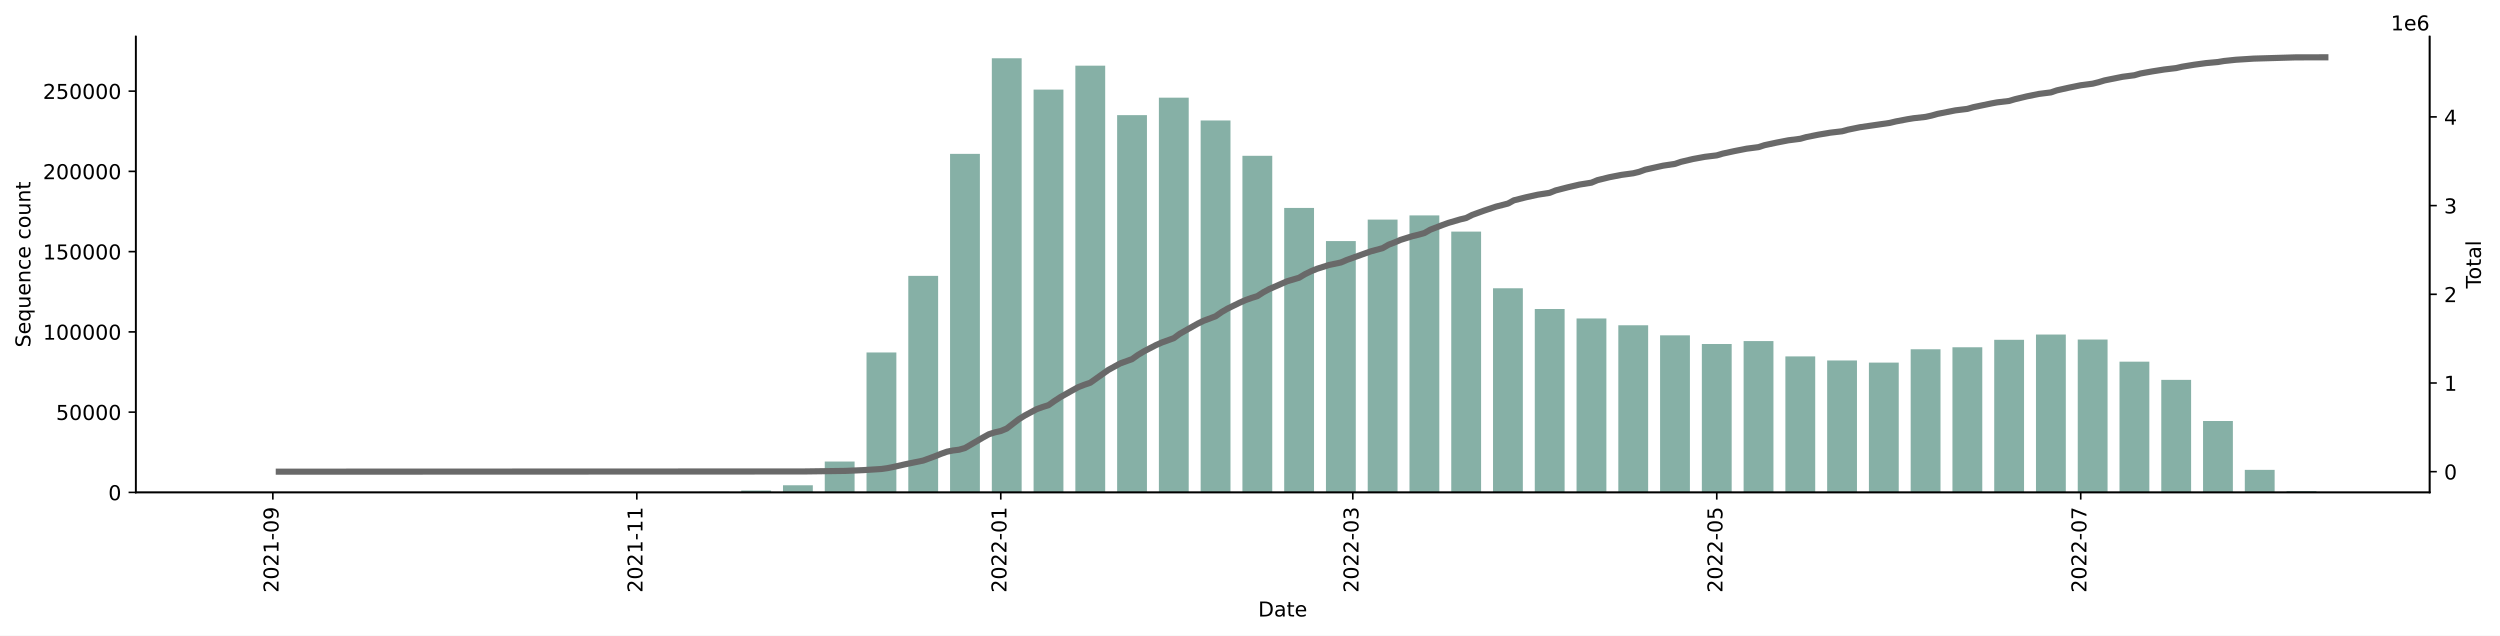
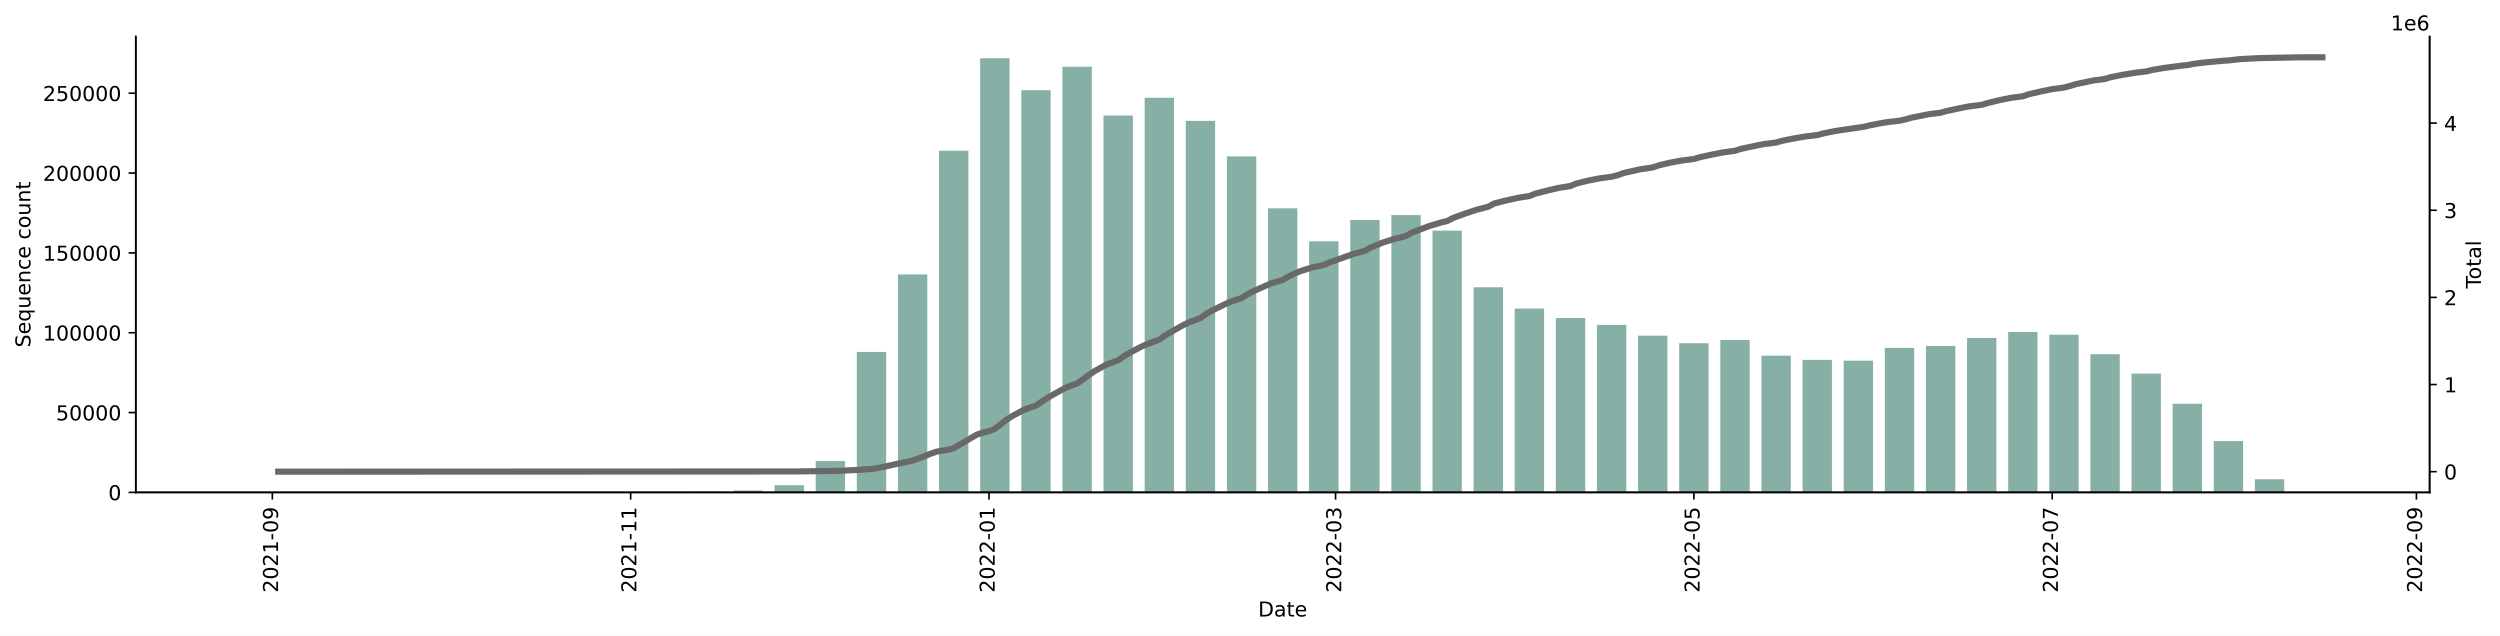
<svg xmlns="http://www.w3.org/2000/svg" xmlns:xlink="http://www.w3.org/1999/xlink" width="1216.294pt" height="309.219pt" viewBox="0 0 1216.294 309.219" version="1.1">
  <defs>
    <style type="text/css">*{stroke-linejoin: round; stroke-linecap: butt}</style>
  </defs>
  <g id="figure_1">
    <g id="patch_1">
      <path d="M 0 309.219  L 1216.294 309.219  L 1216.294 0  L 0 0  z " style="fill: #ffffff" />
    </g>
    <g id="axes_1">
      <g id="patch_2">
        <path d="M 66.053 239.558  L 1182.053 239.558  L 1182.053 17.798  L 66.053 17.798  z " style="fill: #ffffff" />
      </g>
      <g id="patch_3">
-         <path d="M 116.78 239.558  L 131.295 239.558  L 131.295 239.558  L 116.78 239.558  z " clip-path="url(#pd08d8bd79c)" style="fill: #86b0a6" />
+         <path d="M 116.78 239.558  L 131.07 239.558  L 131.07 239.558  L 116.78 239.558  z " clip-path="url(#p84a8de628b)" style="fill: #86b0a6" />
      </g>
      <g id="patch_4">
-         <path d="M 137.1 239.558  L 151.615 239.558  L 151.615 239.555  L 137.1 239.555  z " clip-path="url(#pd08d8bd79c)" style="fill: #86b0a6" />
+         <path d="M 136.786 239.558  L 151.075 239.558  L 151.075 239.555  L 136.786 239.555  z " clip-path="url(#p84a8de628b)" style="fill: #86b0a6" />
      </g>
      <g id="patch_5">
-         <path d="M 157.42 239.558  L 171.935 239.558  L 171.935 239.555  L 157.42 239.555  z " clip-path="url(#pd08d8bd79c)" style="fill: #86b0a6" />
+         <path d="M 156.791 239.558  L 171.08 239.558  L 171.08 239.555  L 156.791 239.555  z " clip-path="url(#p84a8de628b)" style="fill: #86b0a6" />
      </g>
      <g id="patch_6">
-         <path d="M 177.74 239.558  L 192.254 239.558  L 192.254 239.557  L 177.74 239.557  z " clip-path="url(#pd08d8bd79c)" style="fill: #86b0a6" />
+         <path d="M 176.796 239.558  L 191.085 239.558  L 191.085 239.557  L 176.796 239.557  z " clip-path="url(#p84a8de628b)" style="fill: #86b0a6" />
      </g>
      <g id="patch_7">
-         <path d="M 198.06 239.558  L 212.574 239.558  L 212.574 239.541  L 198.06 239.541  z " clip-path="url(#pd08d8bd79c)" style="fill: #86b0a6" />
+         <path d="M 196.801 239.558  L 211.09 239.558  L 211.09 239.541  L 196.801 239.541  z " clip-path="url(#p84a8de628b)" style="fill: #86b0a6" />
      </g>
      <g id="patch_8">
-         <path d="M 218.38 239.558  L 232.894 239.558  L 232.894 239.554  L 218.38 239.554  z " clip-path="url(#pd08d8bd79c)" style="fill: #86b0a6" />
+         <path d="M 216.806 239.558  L 231.095 239.558  L 231.095 239.554  L 216.806 239.554  z " clip-path="url(#p84a8de628b)" style="fill: #86b0a6" />
      </g>
      <g id="patch_9">
-         <path d="M 238.7 239.558  L 253.214 239.558  L 253.214 239.548  L 238.7 239.548  z " clip-path="url(#pd08d8bd79c)" style="fill: #86b0a6" />
+         <path d="M 236.811 239.558  L 251.101 239.558  L 251.101 239.548  L 236.811 239.548  z " clip-path="url(#p84a8de628b)" style="fill: #86b0a6" />
      </g>
      <g id="patch_10">
-         <path d="M 259.02 239.558  L 273.534 239.558  L 273.534 239.551  L 259.02 239.551  z " clip-path="url(#pd08d8bd79c)" style="fill: #86b0a6" />
+         <path d="M 256.816 239.558  L 271.106 239.558  L 271.106 239.551  L 256.816 239.551  z " clip-path="url(#p84a8de628b)" style="fill: #86b0a6" />
      </g>
      <g id="patch_11">
-         <path d="M 279.34 239.558  L 293.854 239.558  L 293.854 239.545  L 279.34 239.545  z " clip-path="url(#pd08d8bd79c)" style="fill: #86b0a6" />
+         <path d="M 276.821 239.558  L 291.111 239.558  L 291.111 239.545  L 276.821 239.545  z " clip-path="url(#p84a8de628b)" style="fill: #86b0a6" />
      </g>
      <g id="patch_12">
-         <path d="M 299.66 239.558  L 314.174 239.558  L 314.174 239.547  L 299.66 239.547  z " clip-path="url(#pd08d8bd79c)" style="fill: #86b0a6" />
+         <path d="M 296.826 239.558  L 311.116 239.558  L 311.116 239.547  L 296.826 239.547  z " clip-path="url(#p84a8de628b)" style="fill: #86b0a6" />
      </g>
      <g id="patch_13">
-         <path d="M 319.98 239.558  L 334.494 239.558  L 334.494 239.525  L 319.98 239.525  z " clip-path="url(#pd08d8bd79c)" style="fill: #86b0a6" />
+         <path d="M 316.832 239.558  L 331.121 239.558  L 331.121 239.525  L 316.832 239.525  z " clip-path="url(#p84a8de628b)" style="fill: #86b0a6" />
      </g>
      <g id="patch_14">
-         <path d="M 340.3 239.558  L 354.814 239.558  L 354.814 239.27  L 340.3 239.27  z " clip-path="url(#pd08d8bd79c)" style="fill: #86b0a6" />
+         <path d="M 336.837 239.558  L 351.126 239.558  L 351.126 239.271  L 336.837 239.271  z " clip-path="url(#p84a8de628b)" style="fill: #86b0a6" />
      </g>
      <g id="patch_15">
-         <path d="M 360.62 239.558  L 375.134 239.558  L 375.134 238.66  L 360.62 238.66  z " clip-path="url(#pd08d8bd79c)" style="fill: #86b0a6" />
+         <path d="M 356.842 239.558  L 371.131 239.558  L 371.131 238.664  L 356.842 238.664  z " clip-path="url(#p84a8de628b)" style="fill: #86b0a6" />
      </g>
      <g id="patch_16">
-         <path d="M 380.94 239.558  L 395.454 239.558  L 395.454 236.105  L 380.94 236.105  z " clip-path="url(#pd08d8bd79c)" style="fill: #86b0a6" />
+         <path d="M 376.847 239.558  L 391.136 239.558  L 391.136 236.069  L 376.847 236.069  z " clip-path="url(#p84a8de628b)" style="fill: #86b0a6" />
      </g>
      <g id="patch_17">
-         <path d="M 401.26 239.558  L 415.774 239.558  L 415.774 224.53  L 401.26 224.53  z " clip-path="url(#pd08d8bd79c)" style="fill: #86b0a6" />
+         <path d="M 396.852 239.558  L 411.141 239.558  L 411.141 224.318  L 396.852 224.318  z " clip-path="url(#p84a8de628b)" style="fill: #86b0a6" />
      </g>
      <g id="patch_18">
-         <path d="M 421.579 239.558  L 436.094 239.558  L 436.094 171.472  L 421.579 171.472  z " clip-path="url(#pd08d8bd79c)" style="fill: #86b0a6" />
+         <path d="M 416.857 239.558  L 431.147 239.558  L 431.147 171.221  L 416.857 171.221  z " clip-path="url(#p84a8de628b)" style="fill: #86b0a6" />
      </g>
      <g id="patch_19">
-         <path d="M 441.899 239.558  L 456.414 239.558  L 456.414 134.223  L 441.899 134.223  z " clip-path="url(#pd08d8bd79c)" style="fill: #86b0a6" />
+         <path d="M 436.862 239.558  L 451.152 239.558  L 451.152 133.515  L 436.862 133.515  z " clip-path="url(#p84a8de628b)" style="fill: #86b0a6" />
      </g>
      <g id="patch_20">
-         <path d="M 462.219 239.558  L 476.734 239.558  L 476.734 74.856  L 462.219 74.856  z " clip-path="url(#pd08d8bd79c)" style="fill: #86b0a6" />
+         <path d="M 456.867 239.558  L 471.157 239.558  L 471.157 73.349  L 456.867 73.349  z " clip-path="url(#p84a8de628b)" style="fill: #86b0a6" />
      </g>
      <g id="patch_21">
-         <path d="M 482.539 239.558  L 497.054 239.558  L 497.054 28.358  L 482.539 28.358  z " clip-path="url(#pd08d8bd79c)" style="fill: #86b0a6" />
+         <path d="M 476.873 239.558  L 491.162 239.558  L 491.162 28.358  L 476.873 28.358  z " clip-path="url(#p84a8de628b)" style="fill: #86b0a6" />
      </g>
      <g id="patch_22">
-         <path d="M 502.859 239.558  L 517.373 239.558  L 517.373 43.588  L 502.859 43.588  z " clip-path="url(#pd08d8bd79c)" style="fill: #86b0a6" />
+         <path d="M 496.878 239.558  L 511.167 239.558  L 511.167 43.849  L 496.878 43.849  z " clip-path="url(#p84a8de628b)" style="fill: #86b0a6" />
      </g>
      <g id="patch_23">
-         <path d="M 523.179 239.558  L 537.693 239.558  L 537.693 31.957  L 523.179 31.957  z " clip-path="url(#pd08d8bd79c)" style="fill: #86b0a6" />
+         <path d="M 516.883 239.558  L 531.172 239.558  L 531.172 32.464  L 516.883 32.464  z " clip-path="url(#p84a8de628b)" style="fill: #86b0a6" />
      </g>
      <g id="patch_24">
-         <path d="M 543.499 239.558  L 558.013 239.558  L 558.013 56.009  L 543.499 56.009  z " clip-path="url(#pd08d8bd79c)" style="fill: #86b0a6" />
+         <path d="M 536.888 239.558  L 551.177 239.558  L 551.177 56.217  L 536.888 56.217  z " clip-path="url(#p84a8de628b)" style="fill: #86b0a6" />
      </g>
      <g id="patch_25">
-         <path d="M 563.819 239.558  L 578.333 239.558  L 578.333 47.507  L 563.819 47.507  z " clip-path="url(#pd08d8bd79c)" style="fill: #86b0a6" />
+         <path d="M 556.893 239.558  L 571.182 239.558  L 571.182 47.564  L 556.893 47.564  z " clip-path="url(#p84a8de628b)" style="fill: #86b0a6" />
      </g>
      <g id="patch_26">
-         <path d="M 584.139 239.558  L 598.653 239.558  L 598.653 58.596  L 584.139 58.596  z " clip-path="url(#pd08d8bd79c)" style="fill: #86b0a6" />
+         <path d="M 576.898 239.558  L 591.188 239.558  L 591.188 58.803  L 576.898 58.803  z " clip-path="url(#p84a8de628b)" style="fill: #86b0a6" />
      </g>
      <g id="patch_27">
-         <path d="M 604.459 239.558  L 618.973 239.558  L 618.973 75.805  L 604.459 75.805  z " clip-path="url(#pd08d8bd79c)" style="fill: #86b0a6" />
+         <path d="M 596.903 239.558  L 611.193 239.558  L 611.193 76.092  L 596.903 76.092  z " clip-path="url(#p84a8de628b)" style="fill: #86b0a6" />
      </g>
      <g id="patch_28">
-         <path d="M 624.779 239.558  L 639.293 239.558  L 639.293 101.166  L 624.779 101.166  z " clip-path="url(#pd08d8bd79c)" style="fill: #86b0a6" />
+         <path d="M 616.908 239.558  L 631.198 239.558  L 631.198 101.361  L 616.908 101.361  z " clip-path="url(#p84a8de628b)" style="fill: #86b0a6" />
      </g>
      <g id="patch_29">
-         <path d="M 645.099 239.558  L 659.613 239.558  L 659.613 117.269  L 645.099 117.269  z " clip-path="url(#pd08d8bd79c)" style="fill: #86b0a6" />
+         <path d="M 636.914 239.558  L 651.203 239.558  L 651.203 117.39  L 636.914 117.39  z " clip-path="url(#p84a8de628b)" style="fill: #86b0a6" />
      </g>
      <g id="patch_30">
-         <path d="M 665.419 239.558  L 679.933 239.558  L 679.933 106.853  L 665.419 106.853  z " clip-path="url(#pd08d8bd79c)" style="fill: #86b0a6" />
+         <path d="M 656.919 239.558  L 671.208 239.558  L 671.208 106.999  L 656.919 106.999  z " clip-path="url(#p84a8de628b)" style="fill: #86b0a6" />
      </g>
      <g id="patch_31">
-         <path d="M 685.739 239.558  L 700.253 239.558  L 700.253 104.805  L 685.739 104.805  z " clip-path="url(#pd08d8bd79c)" style="fill: #86b0a6" />
+         <path d="M 676.924 239.558  L 691.213 239.558  L 691.213 104.621  L 676.924 104.621  z " clip-path="url(#p84a8de628b)" style="fill: #86b0a6" />
      </g>
      <g id="patch_32">
-         <path d="M 706.059 239.558  L 720.573 239.558  L 720.573 112.68  L 706.059 112.68  z " clip-path="url(#pd08d8bd79c)" style="fill: #86b0a6" />
+         <path d="M 696.929 239.558  L 711.218 239.558  L 711.218 112.184  L 696.929 112.184  z " clip-path="url(#p84a8de628b)" style="fill: #86b0a6" />
      </g>
      <g id="patch_33">
-         <path d="M 726.379 239.558  L 740.893 239.558  L 740.893 140.262  L 726.379 140.262  z " clip-path="url(#pd08d8bd79c)" style="fill: #86b0a6" />
+         <path d="M 716.934 239.558  L 731.223 239.558  L 731.223 139.766  L 716.934 139.766  z " clip-path="url(#p84a8de628b)" style="fill: #86b0a6" />
      </g>
      <g id="patch_34">
-         <path d="M 746.698 239.558  L 761.213 239.558  L 761.213 150.326  L 746.698 150.326  z " clip-path="url(#pd08d8bd79c)" style="fill: #86b0a6" />
+         <path d="M 736.939 239.558  L 751.229 239.558  L 751.229 150.112  L 736.939 150.112  z " clip-path="url(#p84a8de628b)" style="fill: #86b0a6" />
      </g>
      <g id="patch_35">
-         <path d="M 767.018 239.558  L 781.533 239.558  L 781.533 154.929  L 767.018 154.929  z " clip-path="url(#pd08d8bd79c)" style="fill: #86b0a6" />
+         <path d="M 756.944 239.558  L 771.234 239.558  L 771.234 154.748  L 756.944 154.748  z " clip-path="url(#p84a8de628b)" style="fill: #86b0a6" />
      </g>
      <g id="patch_36">
-         <path d="M 787.338 239.558  L 801.853 239.558  L 801.853 158.257  L 787.338 158.257  z " clip-path="url(#pd08d8bd79c)" style="fill: #86b0a6" />
+         <path d="M 776.949 239.558  L 791.239 239.558  L 791.239 158.059  L 776.949 158.059  z " clip-path="url(#p84a8de628b)" style="fill: #86b0a6" />
      </g>
      <g id="patch_37">
-         <path d="M 807.658 239.558  L 822.173 239.558  L 822.173 163.145  L 807.658 163.145  z " clip-path="url(#pd08d8bd79c)" style="fill: #86b0a6" />
+         <path d="M 796.955 239.558  L 811.244 239.558  L 811.244 163.311  L 796.955 163.311  z " clip-path="url(#p84a8de628b)" style="fill: #86b0a6" />
      </g>
      <g id="patch_38">
-         <path d="M 827.978 239.558  L 842.492 239.558  L 842.492 167.356  L 827.978 167.356  z " clip-path="url(#pd08d8bd79c)" style="fill: #86b0a6" />
+         <path d="M 816.96 239.558  L 831.249 239.558  L 831.249 166.962  L 816.96 166.962  z " clip-path="url(#p84a8de628b)" style="fill: #86b0a6" />
      </g>
      <g id="patch_39">
-         <path d="M 848.298 239.558  L 862.812 239.558  L 862.812 165.937  L 848.298 165.937  z " clip-path="url(#pd08d8bd79c)" style="fill: #86b0a6" />
+         <path d="M 836.965 239.558  L 851.254 239.558  L 851.254 165.404  L 836.965 165.404  z " clip-path="url(#p84a8de628b)" style="fill: #86b0a6" />
      </g>
      <g id="patch_40">
-         <path d="M 868.618 239.558  L 883.132 239.558  L 883.132 173.381  L 868.618 173.381  z " clip-path="url(#pd08d8bd79c)" style="fill: #86b0a6" />
+         <path d="M 856.97 239.558  L 871.259 239.558  L 871.259 173.052  L 856.97 173.052  z " clip-path="url(#p84a8de628b)" style="fill: #86b0a6" />
      </g>
      <g id="patch_41">
-         <path d="M 888.938 239.558  L 903.452 239.558  L 903.452 175.375  L 888.938 175.375  z " clip-path="url(#pd08d8bd79c)" style="fill: #86b0a6" />
+         <path d="M 876.975 239.558  L 891.264 239.558  L 891.264 175.081  L 876.975 175.081  z " clip-path="url(#p84a8de628b)" style="fill: #86b0a6" />
      </g>
      <g id="patch_42">
-         <path d="M 909.258 239.558  L 923.772 239.558  L 923.772 176.398  L 909.258 176.398  z " clip-path="url(#pd08d8bd79c)" style="fill: #86b0a6" />
+         <path d="M 896.98 239.558  L 911.27 239.558  L 911.27 175.469  L 896.98 175.469  z " clip-path="url(#p84a8de628b)" style="fill: #86b0a6" />
      </g>
      <g id="patch_43">
-         <path d="M 929.578 239.558  L 944.092 239.558  L 944.092 169.922  L 929.578 169.922  z " clip-path="url(#pd08d8bd79c)" style="fill: #86b0a6" />
+         <path d="M 916.985 239.558  L 931.275 239.558  L 931.275 169.233  L 916.985 169.233  z " clip-path="url(#p84a8de628b)" style="fill: #86b0a6" />
      </g>
      <g id="patch_44">
-         <path d="M 949.898 239.558  L 964.412 239.558  L 964.412 168.953  L 949.898 168.953  z " clip-path="url(#pd08d8bd79c)" style="fill: #86b0a6" />
+         <path d="M 936.99 239.558  L 951.28 239.558  L 951.28 168.304  L 936.99 168.304  z " clip-path="url(#p84a8de628b)" style="fill: #86b0a6" />
      </g>
      <g id="patch_45">
-         <path d="M 970.218 239.558  L 984.732 239.558  L 984.732 165.333  L 970.218 165.333  z " clip-path="url(#pd08d8bd79c)" style="fill: #86b0a6" />
+         <path d="M 956.996 239.558  L 971.285 239.558  L 971.285 164.458  L 956.996 164.458  z " clip-path="url(#p84a8de628b)" style="fill: #86b0a6" />
      </g>
      <g id="patch_46">
-         <path d="M 990.538 239.558  L 1005.052 239.558  L 1005.052 162.749  L 990.538 162.749  z " clip-path="url(#pd08d8bd79c)" style="fill: #86b0a6" />
+         <path d="M 977.001 239.558  L 991.29 239.558  L 991.29 161.493  L 977.001 161.493  z " clip-path="url(#p84a8de628b)" style="fill: #86b0a6" />
      </g>
      <g id="patch_47">
-         <path d="M 1010.858 239.558  L 1025.372 239.558  L 1025.372 165.193  L 1010.858 165.193  z " clip-path="url(#pd08d8bd79c)" style="fill: #86b0a6" />
+         <path d="M 997.006 239.558  L 1011.295 239.558  L 1011.295 162.84  L 997.006 162.84  z " clip-path="url(#p84a8de628b)" style="fill: #86b0a6" />
      </g>
      <g id="patch_48">
-         <path d="M 1031.178 239.558  L 1045.692 239.558  L 1045.692 175.97  L 1031.178 175.97  z " clip-path="url(#pd08d8bd79c)" style="fill: #86b0a6" />
+         <path d="M 1017.011 239.558  L 1031.3 239.558  L 1031.3 172.311  L 1017.011 172.311  z " clip-path="url(#p84a8de628b)" style="fill: #86b0a6" />
      </g>
      <g id="patch_49">
-         <path d="M 1051.498 239.558  L 1066.012 239.558  L 1066.012 184.796  L 1051.498 184.796  z " clip-path="url(#pd08d8bd79c)" style="fill: #86b0a6" />
+         <path d="M 1037.016 239.558  L 1051.305 239.558  L 1051.305 181.761  L 1037.016 181.761  z " clip-path="url(#p84a8de628b)" style="fill: #86b0a6" />
      </g>
      <g id="patch_50">
-         <path d="M 1071.817 239.558  L 1086.332 239.558  L 1086.332 204.808  L 1071.817 204.808  z " clip-path="url(#pd08d8bd79c)" style="fill: #86b0a6" />
+         <path d="M 1057.021 239.558  L 1071.31 239.558  L 1071.31 196.431  L 1057.021 196.431  z " clip-path="url(#p84a8de628b)" style="fill: #86b0a6" />
      </g>
      <g id="patch_51">
-         <path d="M 1092.137 239.558  L 1106.652 239.558  L 1106.652 228.614  L 1092.137 228.614  z " clip-path="url(#pd08d8bd79c)" style="fill: #86b0a6" />
+         <path d="M 1077.026 239.558  L 1091.316 239.558  L 1091.316 214.583  L 1077.026 214.583  z " clip-path="url(#p84a8de628b)" style="fill: #86b0a6" />
      </g>
      <g id="patch_52">
-         <path d="M 1112.457 239.558  L 1126.972 239.558  L 1126.972 238.959  L 1112.457 238.959  z " clip-path="url(#pd08d8bd79c)" style="fill: #86b0a6" />
+         <path d="M 1097.031 239.558  L 1111.321 239.558  L 1111.321 233.187  L 1097.031 233.187  z " clip-path="url(#p84a8de628b)" style="fill: #86b0a6" />
+       </g>
+       <g id="patch_53">
+         <path d="M 1117.036 239.558  L 1131.326 239.558  L 1131.326 239.533  L 1117.036 239.533  z " clip-path="url(#p84a8de628b)" style="fill: #86b0a6" />
      </g>
      <g id="matplotlib.axis_1">
        <g id="xtick_1">
          <g id="line2d_1">
            <defs>
-               <path id="m327e508072" d="M 0 0  L 0 3.5  " style="stroke: #000000; stroke-width: 0.8" />
-             </defs>
-             <g>
-               <use xlink:href="#m327e508072" x="132.746" y="239.558" style="stroke: #000000; stroke-width: 0.8" />
+               <path id="m761c364c69" d="M 0 0  L 0 3.5  " style="stroke: #000000; stroke-width: 0.8" />
+             </defs>
+             <g>
+               <use xlink:href="#m761c364c69" x="132.499" y="239.558" style="stroke: #000000; stroke-width: 0.8" />
            </g>
          </g>
          <g id="text_1">
-             <g transform="translate(135.5054 288.3413)rotate(-90)scale(0.1 -0.1)">
+             <g transform="translate(135.2581 288.3413)rotate(-90)scale(0.1 -0.1)">
              <defs>
                <path id="DejaVuSans-32" d="M 1228 531  L 3431 531  L 3431 0  L 469 0  L 469 531  Q 828 903 1448 1529  Q 2069 2156 2228 2338  Q 2531 2678 2651 2914  Q 2772 3150 2772 3378  Q 2772 3750 2511 3984  Q 2250 4219 1831 4219  Q 1534 4219 1204 4116  Q 875 4013 500 3803  L 500 4441  Q 881 4594 1212 4672  Q 1544 4750 1819 4750  Q 2544 4750 2975 4387  Q 3406 4025 3406 3419  Q 3406 3131 3298 2873  Q 3191 2616 2906 2266  Q 2828 2175 2409 1742  Q 1991 1309 1228 531  z " transform="scale(0.015625)" />
                <path id="DejaVuSans-30" d="M 2034 4250  Q 1547 4250 1301 3770  Q 1056 3291 1056 2328  Q 1056 1369 1301 889  Q 1547 409 2034 409  Q 2525 409 2770 889  Q 3016 1369 3016 2328  Q 3016 3291 2770 3770  Q 2525 4250 2034 4250  z M 2034 4750  Q 2819 4750 3233 4129  Q 3647 3509 3647 2328  Q 3647 1150 3233 529  Q 2819 -91 2034 -91  Q 1250 -91 836 529  Q 422 1150 422 2328  Q 422 3509 836 4129  Q 1250 4750 2034 4750  z " transform="scale(0.015625)" />
                <path id="DejaVuSans-31" d="M 794 531  L 1825 531  L 1825 4091  L 703 3866  L 703 4441  L 1819 4666  L 2450 4666  L 2450 531  L 3481 531  L 3481 0  L 794 0  L 794 531  z " transform="scale(0.015625)" />
                <path id="DejaVuSans-2d" d="M 313 2009  L 1997 2009  L 1997 1497  L 313 1497  L 313 2009  z " transform="scale(0.015625)" />
                <path id="DejaVuSans-39" d="M 703 97  L 703 672  Q 941 559 1184 500  Q 1428 441 1663 441  Q 2288 441 2617 861  Q 2947 1281 2994 2138  Q 2813 1869 2534 1725  Q 2256 1581 1919 1581  Q 1219 1581 811 2004  Q 403 2428 403 3163  Q 403 3881 828 4315  Q 1253 4750 1959 4750  Q 2769 4750 3195 4129  Q 3622 3509 3622 2328  Q 3622 1225 3098 567  Q 2575 -91 1691 -91  Q 1453 -91 1209 -44  Q 966 3 703 97  z M 1959 2075  Q 2384 2075 2632 2365  Q 2881 2656 2881 3163  Q 2881 3666 2632 3958  Q 2384 4250 1959 4250  Q 1534 4250 1286 3958  Q 1038 3666 1038 3163  Q 1038 2656 1286 2365  Q 1534 2075 1959 2075  z " transform="scale(0.015625)" />
              </defs>
              <use xlink:href="#DejaVuSans-32" />
              <use xlink:href="#DejaVuSans-30" x="63.623" />
              <use xlink:href="#DejaVuSans-32" x="127.246" />
              <use xlink:href="#DejaVuSans-31" x="190.869" />
              <use xlink:href="#DejaVuSans-2d" x="254.492" />
              <use xlink:href="#DejaVuSans-30" x="290.576" />
              <use xlink:href="#DejaVuSans-39" x="354.199" />
            </g>
          </g>
        </g>
        <g id="xtick_2">
          <g id="line2d_2">
            <g>
-               <use xlink:href="#m327e508072" x="309.82" y="239.558" style="stroke: #000000; stroke-width: 0.8" />
+               <use xlink:href="#m761c364c69" x="306.829" y="239.558" style="stroke: #000000; stroke-width: 0.8" />
            </g>
          </g>
          <g id="text_2">
-             <g transform="translate(312.5792 288.3413)rotate(-90)scale(0.1 -0.1)">
+             <g transform="translate(309.5884 288.3413)rotate(-90)scale(0.1 -0.1)">
              <use xlink:href="#DejaVuSans-32" />
              <use xlink:href="#DejaVuSans-30" x="63.623" />
              <use xlink:href="#DejaVuSans-32" x="127.246" />
              <use xlink:href="#DejaVuSans-31" x="190.869" />
              <use xlink:href="#DejaVuSans-2d" x="254.492" />
              <use xlink:href="#DejaVuSans-31" x="290.576" />
              <use xlink:href="#DejaVuSans-31" x="354.199" />
            </g>
          </g>
        </g>
        <g id="xtick_3">
          <g id="line2d_3">
            <g>
-               <use xlink:href="#m327e508072" x="486.894" y="239.558" style="stroke: #000000; stroke-width: 0.8" />
+               <use xlink:href="#m761c364c69" x="481.159" y="239.558" style="stroke: #000000; stroke-width: 0.8" />
            </g>
          </g>
          <g id="text_3">
-             <g transform="translate(489.6529 288.3413)rotate(-90)scale(0.1 -0.1)">
+             <g transform="translate(483.9188 288.3413)rotate(-90)scale(0.1 -0.1)">
              <use xlink:href="#DejaVuSans-32" />
              <use xlink:href="#DejaVuSans-30" x="63.623" />
              <use xlink:href="#DejaVuSans-32" x="127.246" />
              <use xlink:href="#DejaVuSans-32" x="190.869" />
              <use xlink:href="#DejaVuSans-2d" x="254.492" />
              <use xlink:href="#DejaVuSans-30" x="290.576" />
              <use xlink:href="#DejaVuSans-31" x="354.199" />
            </g>
          </g>
        </g>
        <g id="xtick_4">
          <g id="line2d_4">
            <g>
-               <use xlink:href="#m327e508072" x="658.162" y="239.558" style="stroke: #000000; stroke-width: 0.8" />
+               <use xlink:href="#m761c364c69" x="649.774" y="239.558" style="stroke: #000000; stroke-width: 0.8" />
            </g>
          </g>
          <g id="text_4">
-             <g transform="translate(660.921 288.3413)rotate(-90)scale(0.1 -0.1)">
+             <g transform="translate(652.5334 288.3413)rotate(-90)scale(0.1 -0.1)">
              <defs>
                <path id="DejaVuSans-33" d="M 2597 2516  Q 3050 2419 3304 2112  Q 3559 1806 3559 1356  Q 3559 666 3084 287  Q 2609 -91 1734 -91  Q 1441 -91 1130 -33  Q 819 25 488 141  L 488 750  Q 750 597 1062 519  Q 1375 441 1716 441  Q 2309 441 2620 675  Q 2931 909 2931 1356  Q 2931 1769 2642 2001  Q 2353 2234 1838 2234  L 1294 2234  L 1294 2753  L 1863 2753  Q 2328 2753 2575 2939  Q 2822 3125 2822 3475  Q 2822 3834 2567 4026  Q 2313 4219 1838 4219  Q 1578 4219 1281 4162  Q 984 4106 628 3988  L 628 4550  Q 988 4650 1302 4700  Q 1616 4750 1894 4750  Q 2613 4750 3031 4423  Q 3450 4097 3450 3541  Q 3450 3153 3228 2886  Q 3006 2619 2597 2516  z " transform="scale(0.015625)" />
              </defs>
              <use xlink:href="#DejaVuSans-32" />
              <use xlink:href="#DejaVuSans-30" x="63.623" />
              <use xlink:href="#DejaVuSans-32" x="127.246" />
              <use xlink:href="#DejaVuSans-32" x="190.869" />
              <use xlink:href="#DejaVuSans-2d" x="254.492" />
              <use xlink:href="#DejaVuSans-30" x="290.576" />
              <use xlink:href="#DejaVuSans-33" x="354.199" />
            </g>
          </g>
        </g>
        <g id="xtick_5">
          <g id="line2d_5">
            <g>
-               <use xlink:href="#m327e508072" x="835.235" y="239.558" style="stroke: #000000; stroke-width: 0.8" />
+               <use xlink:href="#m761c364c69" x="824.104" y="239.558" style="stroke: #000000; stroke-width: 0.8" />
            </g>
          </g>
          <g id="text_5">
-             <g transform="translate(837.9947 288.3413)rotate(-90)scale(0.1 -0.1)">
+             <g transform="translate(826.8637 288.3413)rotate(-90)scale(0.1 -0.1)">
              <defs>
                <path id="DejaVuSans-35" d="M 691 4666  L 3169 4666  L 3169 4134  L 1269 4134  L 1269 2991  Q 1406 3038 1543 3061  Q 1681 3084 1819 3084  Q 2600 3084 3056 2656  Q 3513 2228 3513 1497  Q 3513 744 3044 326  Q 2575 -91 1722 -91  Q 1428 -91 1123 -41  Q 819 9 494 109  L 494 744  Q 775 591 1075 516  Q 1375 441 1709 441  Q 2250 441 2565 725  Q 2881 1009 2881 1497  Q 2881 1984 2565 2268  Q 2250 2553 1709 2553  Q 1456 2553 1204 2497  Q 953 2441 691 2322  L 691 4666  z " transform="scale(0.015625)" />
              </defs>
              <use xlink:href="#DejaVuSans-32" />
              <use xlink:href="#DejaVuSans-30" x="63.623" />
              <use xlink:href="#DejaVuSans-32" x="127.246" />
              <use xlink:href="#DejaVuSans-32" x="190.869" />
              <use xlink:href="#DejaVuSans-2d" x="254.492" />
              <use xlink:href="#DejaVuSans-30" x="290.576" />
              <use xlink:href="#DejaVuSans-35" x="354.199" />
            </g>
          </g>
        </g>
        <g id="xtick_6">
          <g id="line2d_6">
            <g>
-               <use xlink:href="#m327e508072" x="1012.309" y="239.558" style="stroke: #000000; stroke-width: 0.8" />
+               <use xlink:href="#m761c364c69" x="998.435" y="239.558" style="stroke: #000000; stroke-width: 0.8" />
            </g>
          </g>
          <g id="text_6">
-             <g transform="translate(1015.068 288.3413)rotate(-90)scale(0.1 -0.1)">
+             <g transform="translate(1001.194 288.3413)rotate(-90)scale(0.1 -0.1)">
              <defs>
                <path id="DejaVuSans-37" d="M 525 4666  L 3525 4666  L 3525 4397  L 1831 0  L 1172 0  L 2766 4134  L 525 4134  L 525 4666  z " transform="scale(0.015625)" />
              </defs>
              <use xlink:href="#DejaVuSans-32" />
              <use xlink:href="#DejaVuSans-30" x="63.623" />
              <use xlink:href="#DejaVuSans-32" x="127.246" />
              <use xlink:href="#DejaVuSans-32" x="190.869" />
              <use xlink:href="#DejaVuSans-2d" x="254.492" />
              <use xlink:href="#DejaVuSans-30" x="290.576" />
              <use xlink:href="#DejaVuSans-37" x="354.199" />
            </g>
          </g>
        </g>
-         <g id="text_7">
+         <g id="xtick_7">
+           <g id="line2d_7">
+             <g>
+               <use xlink:href="#m761c364c69" x="1175.623" y="239.558" style="stroke: #000000; stroke-width: 0.8" />
+             </g>
+           </g>
+           <g id="text_7">
+             <g transform="translate(1178.382 288.3413)rotate(-90)scale(0.1 -0.1)">
+               <use xlink:href="#DejaVuSans-32" />
+               <use xlink:href="#DejaVuSans-30" x="63.623" />
+               <use xlink:href="#DejaVuSans-32" x="127.246" />
+               <use xlink:href="#DejaVuSans-32" x="190.869" />
+               <use xlink:href="#DejaVuSans-2d" x="254.492" />
+               <use xlink:href="#DejaVuSans-30" x="290.576" />
+               <use xlink:href="#DejaVuSans-39" x="354.199" />
+             </g>
+           </g>
+         </g>
+         <g id="text_8">
          <g transform="translate(612.1023 299.9397)scale(0.1 -0.1)">
            <defs>
              <path id="DejaVuSans-44" d="M 1259 4147  L 1259 519  L 2022 519  Q 2988 519 3436 956  Q 3884 1394 3884 2338  Q 3884 3275 3436 3711  Q 2988 4147 2022 4147  L 1259 4147  z M 628 4666  L 1925 4666  Q 3281 4666 3915 4102  Q 4550 3538 4550 2338  Q 4550 1131 3912 565  Q 3275 0 1925 0  L 628 0  L 628 4666  z " transform="scale(0.015625)" />
              <path id="DejaVuSans-61" d="M 2194 1759  Q 1497 1759 1228 1600  Q 959 1441 959 1056  Q 959 750 1161 570  Q 1363 391 1709 391  Q 2188 391 2477 730  Q 2766 1069 2766 1631  L 2766 1759  L 2194 1759  z M 3341 1997  L 3341 0  L 2766 0  L 2766 531  Q 2569 213 2275 61  Q 1981 -91 1556 -91  Q 1019 -91 701 211  Q 384 513 384 1019  Q 384 1609 779 1909  Q 1175 2209 1959 2209  L 2766 2209  L 2766 2266  Q 2766 2663 2505 2880  Q 2244 3097 1772 3097  Q 1472 3097 1187 3025  Q 903 2953 641 2809  L 641 3341  Q 956 3463 1253 3523  Q 1550 3584 1831 3584  Q 2591 3584 2966 3190  Q 3341 2797 3341 1997  z " transform="scale(0.015625)" />
              <path id="DejaVuSans-74" d="M 1172 4494  L 1172 3500  L 2356 3500  L 2356 3053  L 1172 3053  L 1172 1153  Q 1172 725 1289 603  Q 1406 481 1766 481  L 2356 481  L 2356 0  L 1766 0  Q 1100 0 847 248  Q 594 497 594 1153  L 594 3053  L 172 3053  L 172 3500  L 594 3500  L 594 4494  L 1172 4494  z " transform="scale(0.015625)" />
              <path id="DejaVuSans-65" d="M 3597 1894  L 3597 1613  L 953 1613  Q 991 1019 1311 708  Q 1631 397 2203 397  Q 2534 397 2845 478  Q 3156 559 3463 722  L 3463 178  Q 3153 47 2828 -22  Q 2503 -91 2169 -91  Q 1331 -91 842 396  Q 353 884 353 1716  Q 353 2575 817 3079  Q 1281 3584 2069 3584  Q 2775 3584 3186 3129  Q 3597 2675 3597 1894  z M 3022 2063  Q 3016 2534 2758 2815  Q 2500 3097 2075 3097  Q 1594 3097 1305 2825  Q 1016 2553 972 2059  L 3022 2063  z " transform="scale(0.015625)" />
            </defs>
            <use xlink:href="#DejaVuSans-44" />
            <use xlink:href="#DejaVuSans-61" x="77.002" />
            <use xlink:href="#DejaVuSans-74" x="138.281" />
            <use xlink:href="#DejaVuSans-65" x="177.49" />
          </g>
        </g>
      </g>
      <g id="matplotlib.axis_2">
        <g id="ytick_1">
-           <g id="line2d_7">
-             <defs>
-               <path id="mc613da3cab" d="M 0 0  L -3.5 0  " style="stroke: #000000; stroke-width: 0.8" />
-             </defs>
-             <g>
-               <use xlink:href="#mc613da3cab" x="66.053" y="239.558" style="stroke: #000000; stroke-width: 0.8" />
-             </g>
-           </g>
-           <g id="text_8">
+           <g id="line2d_8">
+             <defs>
+               <path id="mdff2a781ce" d="M 0 0  L -3.5 0  " style="stroke: #000000; stroke-width: 0.8" />
+             </defs>
+             <g>
+               <use xlink:href="#mdff2a781ce" x="66.053" y="239.558" style="stroke: #000000; stroke-width: 0.8" />
+             </g>
+           </g>
+           <g id="text_9">
            <g transform="translate(52.69062 243.3577)scale(0.1 -0.1)">
              <use xlink:href="#DejaVuSans-30" />
            </g>
          </g>
        </g>
        <g id="ytick_2">
-           <g id="line2d_8">
-             <g>
-               <use xlink:href="#mc613da3cab" x="66.053" y="200.513" style="stroke: #000000; stroke-width: 0.8" />
-             </g>
-           </g>
-           <g id="text_9">
-             <g transform="translate(27.24063 204.3126)scale(0.1 -0.1)">
+           <g id="line2d_9">
+             <g>
+               <use xlink:href="#mdff2a781ce" x="66.053" y="200.716" style="stroke: #000000; stroke-width: 0.8" />
+             </g>
+           </g>
+           <g id="text_10">
+             <g transform="translate(27.24063 204.5157)scale(0.1 -0.1)">
              <use xlink:href="#DejaVuSans-35" />
              <use xlink:href="#DejaVuSans-30" x="63.623" />
              <use xlink:href="#DejaVuSans-30" x="127.246" />
              <use xlink:href="#DejaVuSans-30" x="190.869" />
              <use xlink:href="#DejaVuSans-30" x="254.492" />
            </g>
          </g>
        </g>
        <g id="ytick_3">
-           <g id="line2d_9">
-             <g>
-               <use xlink:href="#mc613da3cab" x="66.053" y="161.468" style="stroke: #000000; stroke-width: 0.8" />
-             </g>
-           </g>
-           <g id="text_10">
-             <g transform="translate(20.87813 165.2676)scale(0.1 -0.1)">
+           <g id="line2d_10">
+             <g>
+               <use xlink:href="#mdff2a781ce" x="66.053" y="161.875" style="stroke: #000000; stroke-width: 0.8" />
+             </g>
+           </g>
+           <g id="text_11">
+             <g transform="translate(20.87813 165.6738)scale(0.1 -0.1)">
              <use xlink:href="#DejaVuSans-31" />
              <use xlink:href="#DejaVuSans-30" x="63.623" />
              <use xlink:href="#DejaVuSans-30" x="127.246" />
              <use xlink:href="#DejaVuSans-30" x="190.869" />
              <use xlink:href="#DejaVuSans-30" x="254.492" />
              <use xlink:href="#DejaVuSans-30" x="318.115" />
            </g>
          </g>
        </g>
        <g id="ytick_4">
-           <g id="line2d_10">
-             <g>
-               <use xlink:href="#mc613da3cab" x="66.053" y="122.423" style="stroke: #000000; stroke-width: 0.8" />
-             </g>
-           </g>
-           <g id="text_11">
-             <g transform="translate(20.87813 126.2226)scale(0.1 -0.1)">
+           <g id="line2d_11">
+             <g>
+               <use xlink:href="#mdff2a781ce" x="66.053" y="123.033" style="stroke: #000000; stroke-width: 0.8" />
+             </g>
+           </g>
+           <g id="text_12">
+             <g transform="translate(20.87813 126.8318)scale(0.1 -0.1)">
              <use xlink:href="#DejaVuSans-31" />
              <use xlink:href="#DejaVuSans-35" x="63.623" />
              <use xlink:href="#DejaVuSans-30" x="127.246" />
              <use xlink:href="#DejaVuSans-30" x="190.869" />
              <use xlink:href="#DejaVuSans-30" x="254.492" />
              <use xlink:href="#DejaVuSans-30" x="318.115" />
            </g>
          </g>
        </g>
        <g id="ytick_5">
-           <g id="line2d_11">
-             <g>
-               <use xlink:href="#mc613da3cab" x="66.053" y="83.378" style="stroke: #000000; stroke-width: 0.8" />
-             </g>
-           </g>
-           <g id="text_12">
-             <g transform="translate(20.87813 87.17756)scale(0.1 -0.1)">
+           <g id="line2d_12">
+             <g>
+               <use xlink:href="#mdff2a781ce" x="66.053" y="84.191" style="stroke: #000000; stroke-width: 0.8" />
+             </g>
+           </g>
+           <g id="text_13">
+             <g transform="translate(20.87813 87.98985)scale(0.1 -0.1)">
              <use xlink:href="#DejaVuSans-32" />
              <use xlink:href="#DejaVuSans-30" x="63.623" />
              <use xlink:href="#DejaVuSans-30" x="127.246" />
              <use xlink:href="#DejaVuSans-30" x="190.869" />
              <use xlink:href="#DejaVuSans-30" x="254.492" />
              <use xlink:href="#DejaVuSans-30" x="318.115" />
            </g>
          </g>
        </g>
        <g id="ytick_6">
-           <g id="line2d_12">
-             <g>
-               <use xlink:href="#mc613da3cab" x="66.053" y="44.333" style="stroke: #000000; stroke-width: 0.8" />
-             </g>
-           </g>
-           <g id="text_13">
-             <g transform="translate(20.87813 48.13254)scale(0.1 -0.1)">
+           <g id="line2d_13">
+             <g>
+               <use xlink:href="#mdff2a781ce" x="66.053" y="45.349" style="stroke: #000000; stroke-width: 0.8" />
+             </g>
+           </g>
+           <g id="text_14">
+             <g transform="translate(20.87813 49.1479)scale(0.1 -0.1)">
              <use xlink:href="#DejaVuSans-32" />
              <use xlink:href="#DejaVuSans-35" x="63.623" />
              <use xlink:href="#DejaVuSans-30" x="127.246" />
              <use xlink:href="#DejaVuSans-30" x="190.869" />
              <use xlink:href="#DejaVuSans-30" x="254.492" />
              <use xlink:href="#DejaVuSans-30" x="318.115" />
            </g>
          </g>
        </g>
-         <g id="text_14">
+         <g id="text_15">
          <g transform="translate(14.79844 169.0386)rotate(-90)scale(0.1 -0.1)">
            <defs>
              <path id="DejaVuSans-53" d="M 3425 4513  L 3425 3897  Q 3066 4069 2747 4153  Q 2428 4238 2131 4238  Q 1616 4238 1336 4038  Q 1056 3838 1056 3469  Q 1056 3159 1242 3001  Q 1428 2844 1947 2747  L 2328 2669  Q 3034 2534 3370 2195  Q 3706 1856 3706 1288  Q 3706 609 3251 259  Q 2797 -91 1919 -91  Q 1588 -91 1214 -16  Q 841 59 441 206  L 441 856  Q 825 641 1194 531  Q 1563 422 1919 422  Q 2459 422 2753 634  Q 3047 847 3047 1241  Q 3047 1584 2836 1778  Q 2625 1972 2144 2069  L 1759 2144  Q 1053 2284 737 2584  Q 422 2884 422 3419  Q 422 4038 858 4394  Q 1294 4750 2059 4750  Q 2388 4750 2728 4690  Q 3069 4631 3425 4513  z " transform="scale(0.015625)" />
              <path id="DejaVuSans-71" d="M 947 1747  Q 947 1113 1208 752  Q 1469 391 1925 391  Q 2381 391 2643 752  Q 2906 1113 2906 1747  Q 2906 2381 2643 2742  Q 2381 3103 1925 3103  Q 1469 3103 1208 2742  Q 947 2381 947 1747  z M 2906 525  Q 2725 213 2448 61  Q 2172 -91 1784 -91  Q 1150 -91 751 415  Q 353 922 353 1747  Q 353 2572 751 3078  Q 1150 3584 1784 3584  Q 2172 3584 2448 3432  Q 2725 3281 2906 2969  L 2906 3500  L 3481 3500  L 3481 -1331  L 2906 -1331  L 2906 525  z " transform="scale(0.015625)" />
              <path id="DejaVuSans-75" d="M 544 1381  L 544 3500  L 1119 3500  L 1119 1403  Q 1119 906 1312 657  Q 1506 409 1894 409  Q 2359 409 2629 706  Q 2900 1003 2900 1516  L 2900 3500  L 3475 3500  L 3475 0  L 2900 0  L 2900 538  Q 2691 219 2414 64  Q 2138 -91 1772 -91  Q 1169 -91 856 284  Q 544 659 544 1381  z M 1991 3584  L 1991 3584  z " transform="scale(0.015625)" />
              <path id="DejaVuSans-6e" d="M 3513 2113  L 3513 0  L 2938 0  L 2938 2094  Q 2938 2591 2744 2837  Q 2550 3084 2163 3084  Q 1697 3084 1428 2787  Q 1159 2491 1159 1978  L 1159 0  L 581 0  L 581 3500  L 1159 3500  L 1159 2956  Q 1366 3272 1645 3428  Q 1925 3584 2291 3584  Q 2894 3584 3203 3211  Q 3513 2838 3513 2113  z " transform="scale(0.015625)" />
              <path id="DejaVuSans-63" d="M 3122 3366  L 3122 2828  Q 2878 2963 2633 3030  Q 2388 3097 2138 3097  Q 1578 3097 1268 2742  Q 959 2388 959 1747  Q 959 1106 1268 751  Q 1578 397 2138 397  Q 2388 397 2633 464  Q 2878 531 3122 666  L 3122 134  Q 2881 22 2623 -34  Q 2366 -91 2075 -91  Q 1284 -91 818 406  Q 353 903 353 1747  Q 353 2603 823 3093  Q 1294 3584 2113 3584  Q 2378 3584 2631 3529  Q 2884 3475 3122 3366  z " transform="scale(0.015625)" />
              <path id="DejaVuSans-20" transform="scale(0.015625)" />
              <path id="DejaVuSans-6f" d="M 1959 3097  Q 1497 3097 1228 2736  Q 959 2375 959 1747  Q 959 1119 1226 758  Q 1494 397 1959 397  Q 2419 397 2687 759  Q 2956 1122 2956 1747  Q 2956 2369 2687 2733  Q 2419 3097 1959 3097  z M 1959 3584  Q 2709 3584 3137 3096  Q 3566 2609 3566 1747  Q 3566 888 3137 398  Q 2709 -91 1959 -91  Q 1206 -91 779 398  Q 353 888 353 1747  Q 353 2609 779 3096  Q 1206 3584 1959 3584  z " transform="scale(0.015625)" />
            </defs>
            <use xlink:href="#DejaVuSans-53" />
            <use xlink:href="#DejaVuSans-65" x="63.477" />
            <use xlink:href="#DejaVuSans-71" x="125" />
            <use xlink:href="#DejaVuSans-75" x="188.477" />
            <use xlink:href="#DejaVuSans-65" x="251.855" />
            <use xlink:href="#DejaVuSans-6e" x="313.379" />
            <use xlink:href="#DejaVuSans-63" x="376.758" />
            <use xlink:href="#DejaVuSans-65" x="431.738" />
            <use xlink:href="#DejaVuSans-20" x="493.262" />
            <use xlink:href="#DejaVuSans-63" x="525.049" />
            <use xlink:href="#DejaVuSans-6f" x="580.029" />
            <use xlink:href="#DejaVuSans-75" x="641.211" />
            <use xlink:href="#DejaVuSans-6e" x="704.59" />
            <use xlink:href="#DejaVuSans-74" x="767.969" />
          </g>
        </g>
      </g>
-       <g id="patch_53">
+       <g id="patch_54">
        <path d="M 66.053 239.558  L 66.053 17.798  " style="fill: none; stroke: #000000; stroke-width: 0.8; stroke-linejoin: miter; stroke-linecap: square" />
      </g>
-       <g id="patch_54">
+       <g id="patch_55">
        <path d="M 1182.053 239.558  L 1182.053 17.798  " style="fill: none; stroke: #000000; stroke-width: 0.8; stroke-linejoin: miter; stroke-linecap: square" />
      </g>
-       <g id="patch_55">
+       <g id="patch_56">
        <path d="M 66.053 239.558  L 1182.053 239.558  " style="fill: none; stroke: #000000; stroke-width: 0.8; stroke-linejoin: miter; stroke-linecap: square" />
      </g>
    </g>
    <g id="axes_2">
      <g id="matplotlib.axis_3">
        <g id="ytick_7">
-           <g id="line2d_13">
-             <defs>
-               <path id="m0f0c36e82a" d="M 0 0  L 3.5 0  " style="stroke: #000000; stroke-width: 0.8" />
-             </defs>
-             <g>
-               <use xlink:href="#m0f0c36e82a" x="1182.053" y="229.478" style="stroke: #000000; stroke-width: 0.8" />
-             </g>
-           </g>
-           <g id="text_15">
+           <g id="line2d_14">
+             <defs>
+               <path id="m0f10b50cff" d="M 0 0  L 3.5 0  " style="stroke: #000000; stroke-width: 0.8" />
+             </defs>
+             <g>
+               <use xlink:href="#m0f10b50cff" x="1182.053" y="229.478" style="stroke: #000000; stroke-width: 0.8" />
+             </g>
+           </g>
+           <g id="text_16">
            <g transform="translate(1189.053 233.2777)scale(0.1 -0.1)">
              <use xlink:href="#DejaVuSans-30" />
            </g>
          </g>
        </g>
        <g id="ytick_8">
-           <g id="line2d_14">
-             <g>
-               <use xlink:href="#m0f0c36e82a" x="1182.053" y="186.33" style="stroke: #000000; stroke-width: 0.8" />
-             </g>
-           </g>
-           <g id="text_16">
-             <g transform="translate(1189.053 190.1288)scale(0.1 -0.1)">
+           <g id="line2d_15">
+             <g>
+               <use xlink:href="#m0f10b50cff" x="1182.053" y="187.083" style="stroke: #000000; stroke-width: 0.8" />
+             </g>
+           </g>
+           <g id="text_17">
+             <g transform="translate(1189.053 190.8821)scale(0.1 -0.1)">
              <use xlink:href="#DejaVuSans-31" />
            </g>
          </g>
        </g>
        <g id="ytick_9">
-           <g id="line2d_15">
-             <g>
-               <use xlink:href="#m0f0c36e82a" x="1182.053" y="143.181" style="stroke: #000000; stroke-width: 0.8" />
-             </g>
-           </g>
-           <g id="text_17">
-             <g transform="translate(1189.053 146.9798)scale(0.1 -0.1)">
+           <g id="line2d_16">
+             <g>
+               <use xlink:href="#m0f10b50cff" x="1182.053" y="144.687" style="stroke: #000000; stroke-width: 0.8" />
+             </g>
+           </g>
+           <g id="text_18">
+             <g transform="translate(1189.053 148.4866)scale(0.1 -0.1)">
              <use xlink:href="#DejaVuSans-32" />
            </g>
          </g>
        </g>
        <g id="ytick_10">
-           <g id="line2d_16">
-             <g>
-               <use xlink:href="#m0f0c36e82a" x="1182.053" y="100.032" style="stroke: #000000; stroke-width: 0.8" />
-             </g>
-           </g>
-           <g id="text_18">
-             <g transform="translate(1189.053 103.8309)scale(0.1 -0.1)">
+           <g id="line2d_17">
+             <g>
+               <use xlink:href="#m0f10b50cff" x="1182.053" y="102.292" style="stroke: #000000; stroke-width: 0.8" />
+             </g>
+           </g>
+           <g id="text_19">
+             <g transform="translate(1189.053 106.091)scale(0.1 -0.1)">
              <use xlink:href="#DejaVuSans-33" />
            </g>
          </g>
        </g>
        <g id="ytick_11">
-           <g id="line2d_17">
-             <g>
-               <use xlink:href="#m0f0c36e82a" x="1182.053" y="56.883" style="stroke: #000000; stroke-width: 0.8" />
-             </g>
-           </g>
-           <g id="text_19">
-             <g transform="translate(1189.053 60.68198)scale(0.1 -0.1)">
+           <g id="line2d_18">
+             <g>
+               <use xlink:href="#m0f10b50cff" x="1182.053" y="59.896" style="stroke: #000000; stroke-width: 0.8" />
+             </g>
+           </g>
+           <g id="text_20">
+             <g transform="translate(1189.053 63.69543)scale(0.1 -0.1)">
              <defs>
                <path id="DejaVuSans-34" d="M 2419 4116  L 825 1625  L 2419 1625  L 2419 4116  z M 2253 4666  L 3047 4666  L 3047 1625  L 3713 1625  L 3713 1100  L 3047 1100  L 3047 0  L 2419 0  L 2419 1100  L 313 1100  L 313 1709  L 2253 4666  z " transform="scale(0.015625)" />
              </defs>
              <use xlink:href="#DejaVuSans-34" />
            </g>
          </g>
        </g>
-         <g id="text_20">
+         <g id="text_21">
          <g transform="translate(1207.014 140.355)rotate(-90)scale(0.1 -0.1)">
            <defs>
              <path id="DejaVuSans-54" d="M -19 4666  L 3928 4666  L 3928 4134  L 2272 4134  L 2272 0  L 1638 0  L 1638 4134  L -19 4134  L -19 4666  z " transform="scale(0.015625)" />
              <path id="DejaVuSans-6c" d="M 603 4863  L 1178 4863  L 1178 0  L 603 0  L 603 4863  z " transform="scale(0.015625)" />
            </defs>
            <use xlink:href="#DejaVuSans-54" />
            <use xlink:href="#DejaVuSans-6f" x="44.084" />
            <use xlink:href="#DejaVuSans-74" x="105.266" />
            <use xlink:href="#DejaVuSans-61" x="144.475" />
            <use xlink:href="#DejaVuSans-6c" x="205.754" />
          </g>
        </g>
-         <g id="text_21">
+         <g id="text_22">
          <g transform="translate(1163.175 14.79844)scale(0.1 -0.1)">
            <defs>
              <path id="DejaVuSans-36" d="M 2113 2584  Q 1688 2584 1439 2293  Q 1191 2003 1191 1497  Q 1191 994 1439 701  Q 1688 409 2113 409  Q 2538 409 2786 701  Q 3034 994 3034 1497  Q 3034 2003 2786 2293  Q 2538 2584 2113 2584  z M 3366 4563  L 3366 3988  Q 3128 4100 2886 4159  Q 2644 4219 2406 4219  Q 1781 4219 1451 3797  Q 1122 3375 1075 2522  Q 1259 2794 1537 2939  Q 1816 3084 2150 3084  Q 2853 3084 3261 2657  Q 3669 2231 3669 1497  Q 3669 778 3244 343  Q 2819 -91 2113 -91  Q 1303 -91 875 529  Q 447 1150 447 2328  Q 447 3434 972 4092  Q 1497 4750 2381 4750  Q 2619 4750 2861 4703  Q 3103 4656 3366 4563  z " transform="scale(0.015625)" />
            </defs>
            <use xlink:href="#DejaVuSans-31" />
            <use xlink:href="#DejaVuSans-65" x="63.623" />
            <use xlink:href="#DejaVuSans-36" x="125.146" />
          </g>
        </g>
      </g>
-       <g id="line2d_18">
-         <path d="M 135.649 229.478  L 391.1 229.375  L 411.419 229.099  L 420.128 228.717  L 428.837 228.173  L 431.739 227.76  L 434.642 227.18  L 440.448 225.87  L 449.157 224.069  L 454.962 221.943  L 457.865 220.774  L 460.768 219.741  L 463.671 219.161  L 466.574 218.803  L 469.476 217.976  L 478.185 212.889  L 481.088 211.281  L 483.991 210.357  L 486.894 209.703  L 489.796 208.49  L 495.602 204.006  L 498.505 202.195  L 504.311 199.082  L 507.213 198.033  L 510.116 197.128  L 513.019 195.08  L 515.922 193.187  L 521.728 189.924  L 524.631 188.325  L 527.533 187.204  L 530.436 186.205  L 539.145 180.027  L 544.951 176.828  L 550.756 174.724  L 553.659 172.671  L 556.562 170.934  L 562.368 167.905  L 565.27 166.629  L 571.076 164.527  L 573.979 162.389  L 582.688 157.472  L 585.59 156.06  L 591.396 153.886  L 594.299 151.845  L 597.202 150.161  L 603.007 147.318  L 605.91 146.031  L 608.813 144.98  L 611.716 144.078  L 614.619 142.202  L 617.522 140.642  L 626.23 136.834  L 632.036 135.121  L 634.939 133.374  L 637.842 131.959  L 640.745 130.776  L 646.55 128.928  L 652.356 127.701  L 655.259 126.46  L 666.87 122.296  L 672.676 120.729  L 675.579 119.05  L 678.482 117.952  L 681.384 116.705  L 687.19 114.885  L 690.093 114.195  L 692.996 113.377  L 695.899 111.735  L 701.704 109.512  L 704.607 108.459  L 710.413 106.749  L 713.316 106.054  L 716.219 104.581  L 722.024 102.47  L 727.83 100.532  L 733.636 99.034  L 736.538 97.462  L 742.344 95.999  L 748.15 94.72  L 753.956 93.811  L 756.858 92.64  L 762.664 91.151  L 768.47 89.796  L 774.276 88.865  L 777.178 87.653  L 782.984 86.226  L 788.79 85.091  L 794.595 84.301  L 797.498 83.6  L 800.401 82.541  L 809.11 80.607  L 814.915 79.73  L 817.818 78.739  L 823.624 77.367  L 829.43 76.304  L 835.235 75.59  L 838.138 74.738  L 843.944 73.479  L 849.75 72.34  L 855.555 71.58  L 858.458 70.636  L 864.264 69.394  L 870.07 68.26  L 875.875 67.519  L 878.778 66.702  L 884.584 65.538  L 890.389 64.556  L 896.195 63.872  L 899.098 63.087  L 904.904 61.901  L 919.418 59.794  L 922.321 59.09  L 928.126 57.987  L 931.029 57.516  L 936.835 56.868  L 939.738 56.234  L 942.641 55.411  L 951.349 53.693  L 957.155 52.978  L 960.058 52.146  L 968.766 50.335  L 971.669 49.803  L 977.475 49.116  L 980.378 48.248  L 986.183 46.867  L 991.989 45.688  L 997.795 44.953  L 1000.698 43.962  L 1006.503 42.664  L 1012.309 41.48  L 1018.115 40.712  L 1021.018 39.994  L 1023.92 39.115  L 1032.629 37.361  L 1038.435 36.603  L 1041.338 35.765  L 1047.143 34.726  L 1052.949 33.808  L 1058.755 33.117  L 1061.657 32.448  L 1067.463 31.496  L 1073.269 30.702  L 1079.075 30.171  L 1081.977 29.682  L 1087.783 29.074  L 1096.492 28.516  L 1116.812 27.912  L 1131.326 27.878  L 1131.326 27.878  " clip-path="url(#pd08d8bd79c)" style="fill: none; stroke: #696969; stroke-width: 3; stroke-linecap: square" />
-       </g>
-       <g id="patch_56">
+       <g id="line2d_19">
+         <path d="M 135.357 229.478  L 386.85 229.377  L 406.855 229.1  L 415.428 228.715  L 424.002 228.177  L 426.86 227.763  L 429.718 227.189  L 435.433 225.89  L 444.007 224.109  L 449.723 221.986  L 452.581 220.822  L 455.439 219.799  L 458.296 219.222  L 461.154 218.869  L 464.012 218.053  L 472.586 212.981  L 475.444 211.372  L 478.302 210.443  L 481.159 209.798  L 484.017 208.605  L 489.733 204.157  L 492.591 202.37  L 498.307 199.306  L 501.165 198.272  L 504.022 197.381  L 506.88 195.348  L 509.738 193.487  L 515.454 190.268  L 518.312 188.695  L 521.17 187.592  L 524.028 186.609  L 529.743 182.459  L 532.601 180.51  L 538.317 177.366  L 544.033 175.296  L 546.891 173.253  L 549.748 171.545  L 555.464 168.565  L 558.322 167.311  L 564.038 165.235  L 566.896 163.105  L 575.469 158.259  L 578.327 156.87  L 584.043 154.731  L 586.901 152.693  L 589.759 151.037  L 595.474 148.24  L 598.332 146.974  L 601.19 145.941  L 604.048 145.054  L 606.906 143.188  L 609.764 141.654  L 618.337 137.907  L 624.053 136.222  L 626.911 134.488  L 629.769 133.095  L 632.627 131.931  L 638.342 130.111  L 644.058 128.902  L 646.916 127.664  L 658.348 123.567  L 664.063 122.026  L 666.921 120.353  L 669.779 119.271  L 672.637 118.045  L 678.353 116.255  L 681.211 115.576  L 684.068 114.772  L 686.926 113.144  L 695.5 109.907  L 701.216 108.212  L 704.074 107.528  L 706.931 106.048  L 712.647 103.962  L 718.363 102.047  L 724.079 100.566  L 726.937 99.006  L 732.652 97.552  L 738.368 96.28  L 744.084 95.378  L 746.942 94.215  L 752.657 92.742  L 758.373 91.402  L 764.089 90.482  L 766.947 89.282  L 772.663 87.868  L 778.378 86.746  L 784.094 85.963  L 786.952 85.271  L 789.81 84.216  L 795.526 82.909  L 798.383 82.305  L 804.099 81.441  L 806.957 80.462  L 812.673 79.111  L 818.389 78.064  L 824.104 77.36  L 826.962 76.497  L 832.678 75.256  L 838.394 74.128  L 844.109 73.378  L 846.967 72.425  L 855.541 70.61  L 858.399 70.07  L 864.115 69.339  L 866.972 68.518  L 872.688 67.366  L 878.404 66.394  L 884.12 65.717  L 886.978 64.933  L 892.693 63.755  L 906.983 61.651  L 909.841 60.947  L 915.556 59.841  L 918.414 59.374  L 924.13 58.73  L 926.988 58.102  L 929.846 57.268  L 938.419 55.562  L 944.135 54.853  L 946.993 54.023  L 955.567 52.219  L 958.424 51.688  L 964.14 51.004  L 966.998 50.135  L 972.714 48.741  L 978.43 47.574  L 984.145 46.841  L 987.003 45.849  L 992.719 44.546  L 998.435 43.359  L 1004.15 42.585  L 1007.008 41.859  L 1009.866 40.971  L 1015.582 39.743  L 1018.44 39.16  L 1024.156 38.393  L 1027.013 37.509  L 1032.729 36.397  L 1038.445 35.45  L 1044.161 34.752  L 1047.019 34.05  L 1052.734 33.072  L 1061.308 31.944  L 1064.166 31.658  L 1067.024 31.097  L 1072.739 30.378  L 1081.313 29.591  L 1084.171 29.396  L 1089.887 28.766  L 1098.46 28.297  L 1118.465 27.888  L 1129.897 27.878  L 1129.897 27.878  " clip-path="url(#p84a8de628b)" style="fill: none; stroke: #696969; stroke-width: 3; stroke-linecap: square" />
+       </g>
+       <g id="patch_57">
        <path d="M 66.053 239.558  L 66.053 17.798  " style="fill: none; stroke: #000000; stroke-width: 0.8; stroke-linejoin: miter; stroke-linecap: square" />
      </g>
-       <g id="patch_57">
+       <g id="patch_58">
        <path d="M 1182.053 239.558  L 1182.053 17.798  " style="fill: none; stroke: #000000; stroke-width: 0.8; stroke-linejoin: miter; stroke-linecap: square" />
      </g>
-       <g id="patch_58">
+       <g id="patch_59">
        <path d="M 66.053 239.558  L 1182.053 239.558  " style="fill: none; stroke: #000000; stroke-width: 0.8; stroke-linejoin: miter; stroke-linecap: square" />
      </g>
    </g>
  </g>
  <defs>
-     <clipPath id="pd08d8bd79c">
+     <clipPath id="p84a8de628b">
      <rect x="66.053" y="17.798" width="1116" height="221.76" />
    </clipPath>
  </defs>
</svg>
